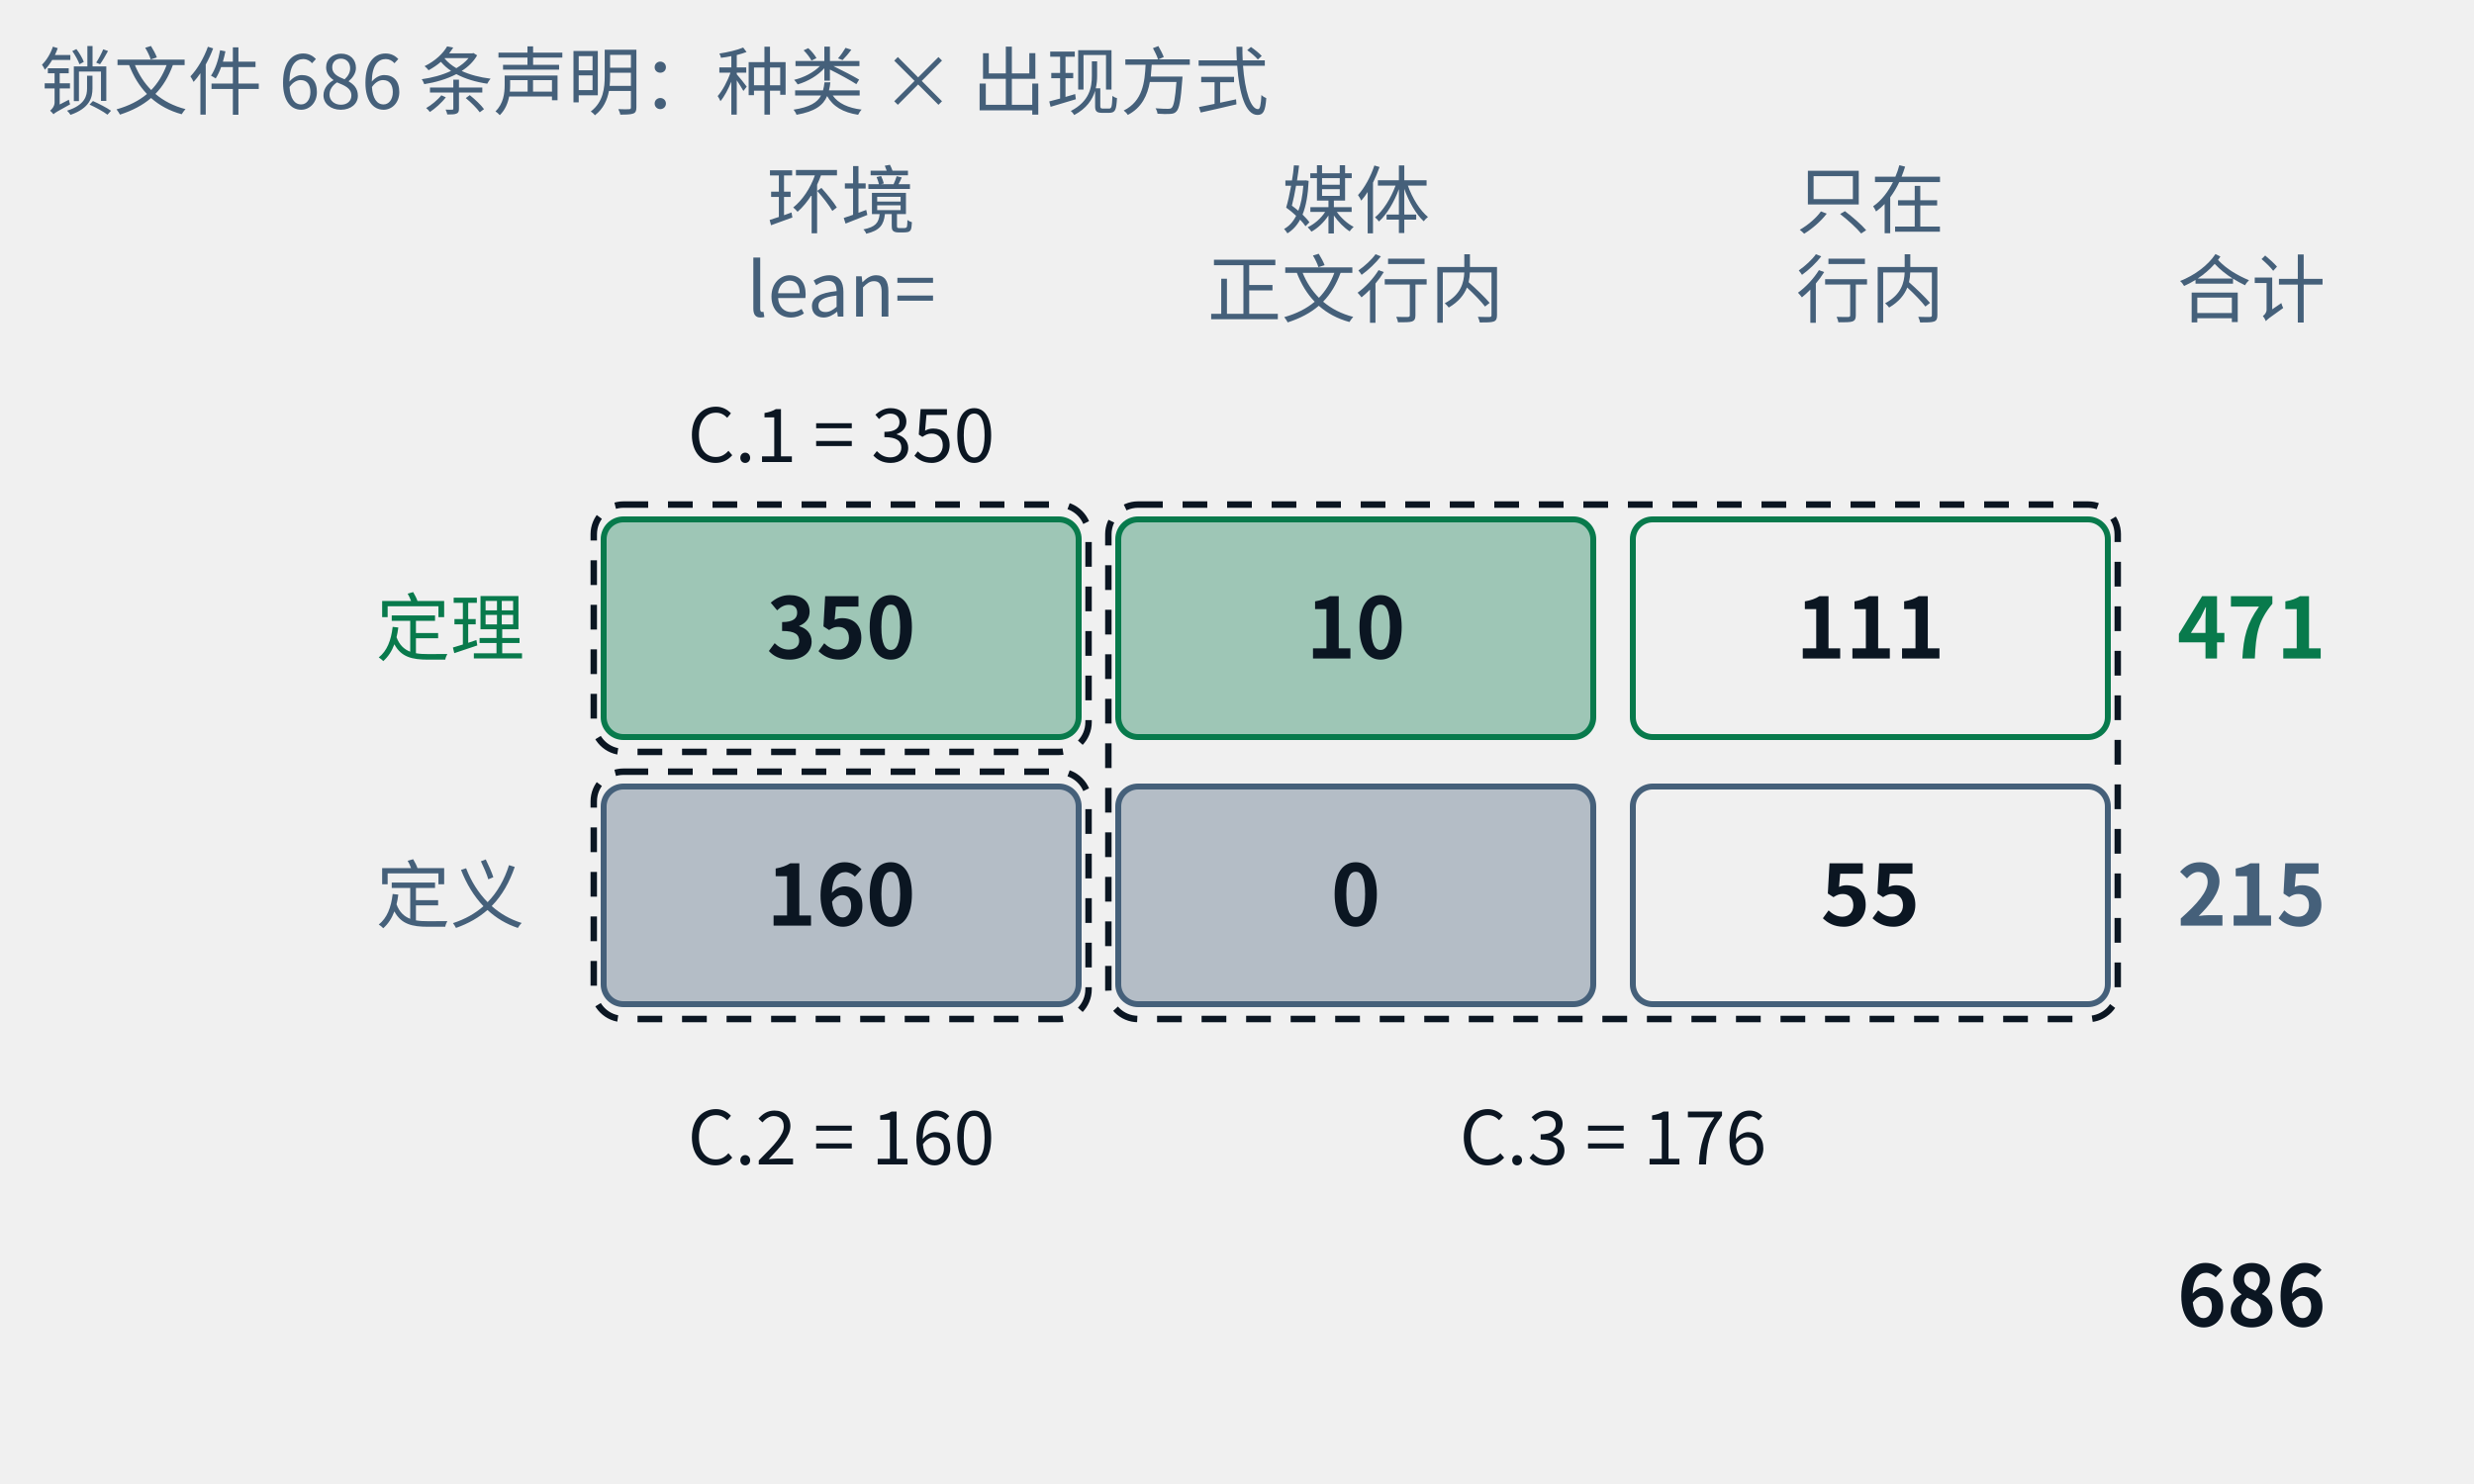
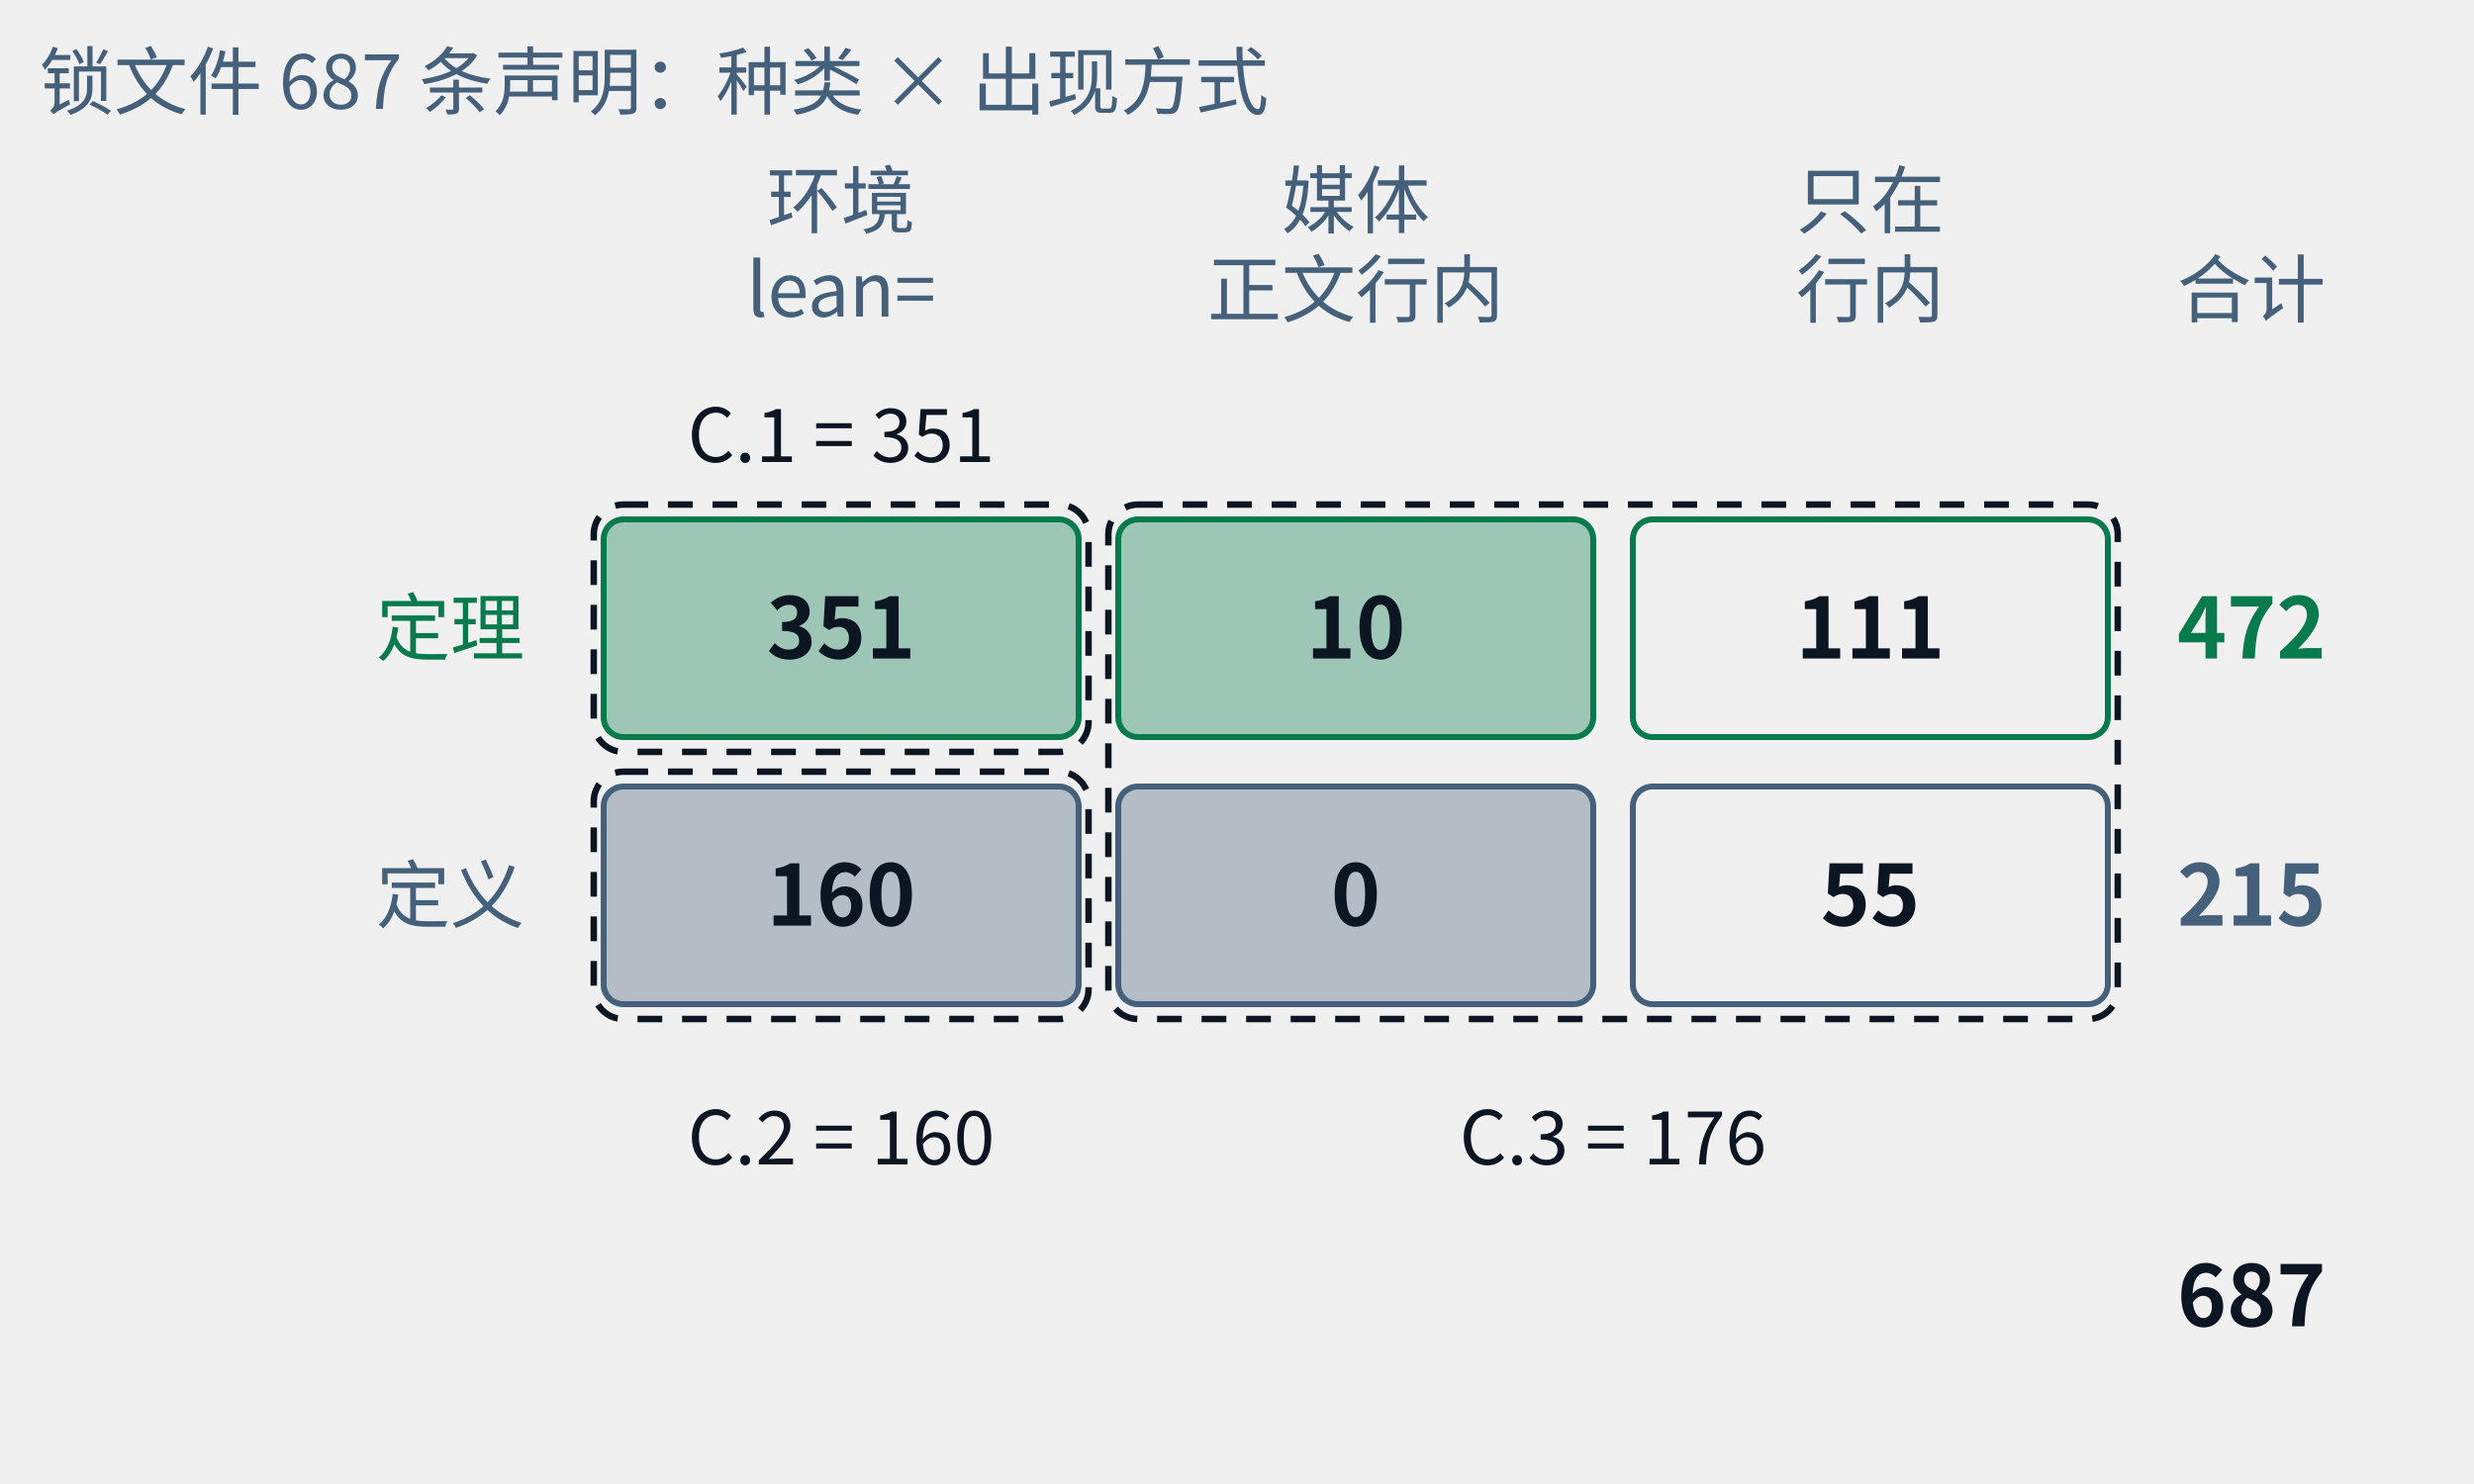
- <svg xmlns="http://www.w3.org/2000/svg" class="tr-fig" data-tr-fig="appc-ledger" data-lang="zh" viewBox="0 0 500 300" width="500" height="300" font-family="'Noto Sans SC', 'Noto Sans CJK SC', 'Source Sans 3', 'PingFang SC', 'Microsoft YaHei', system-ui, sans-serif" role="img" aria-label="一张两行三列的账：行是定理与定义，列是“任意 ::: 环境头以 lean= 引用（包括 example 环境）”“由媒体引用、正文只以行内链接提到”“只在行内链接里出现”。定理一行是 350、10、111，合计 471；定义一行是 160、0、55，合计 215；总计 686。三个虚线框标出附录 C 的三张索引：C.1 = 350，C.2 = 160，C.3 = 10 + 111 + 0 + 55 = 176。">
+ <svg xmlns="http://www.w3.org/2000/svg" class="tr-fig" data-tr-fig="appc-ledger" data-lang="zh" viewBox="0 0 500 300" width="500" height="300" font-family="'Noto Sans SC', 'Noto Sans CJK SC', 'Source Sans 3', 'PingFang SC', 'Microsoft YaHei', system-ui, sans-serif" role="img" aria-label="一张两行三列的账：行是定理与定义，列是“任意 ::: 环境头以 lean= 引用（包括 example 环境）”“由媒体引用、正文只以行内链接提到”“只在行内链接里出现”。定理一行是 351、10、111，合计 472；定义一行是 160、0、55，合计 215；总计 687。三个虚线框标出附录 C 的三张索引：C.1 = 351，C.2 = 160，C.3 = 10 + 111 + 0 + 55 = 176。">
  <style>.ts-ink{stroke:#0b1622}.tf-ink{fill:#0b1622}.ts-dim{stroke:#45607a}.tf-dim{fill:#45607a}.ts-faint{stroke:#9db3c4}.tf-faint{fill:#9db3c4}.ts-edge{stroke:#b9d0dd}.tf-edge{fill:#b9d0dd}.ts-hot{stroke:#5f9bb5}.tf-hot{fill:#5f9bb5}.ts-bg{stroke:#ffffff}.tf-bg{fill:#ffffff}.ts-panel{stroke:#eef5f9}.tf-panel{fill:#eef5f9}.ts-sheet{stroke:#f7fbfd}.tf-sheet{fill:#f7fbfd}.ts-cyan{stroke:#007c8a}.tf-cyan{fill:#007c8a}.ts-magenta{stroke:#b0128f}.tf-magenta{fill:#b0128f}.ts-amber{stroke:#946200}.tf-amber{fill:#946200}.ts-violet{stroke:#5a45c8}.tf-violet{fill:#5a45c8}.ts-ok{stroke:#087a4c}.tf-ok{fill:#087a4c}.ts-warn{stroke:#c21f3a}.tf-warn{fill:#c21f3a}.ts-blue{stroke:#1d5fd0}.tf-blue{fill:#1d5fd0}.ts-orange{stroke:#b85410}.tf-orange{fill:#b85410}.ts-sigma{stroke:#28405a}.tf-sigma{fill:#28405a}@media (prefers-color-scheme:dark){.ts-ink{stroke:#d4efff}.tf-ink{fill:#d4efff}.ts-dim{stroke:#6f8ea5}.tf-dim{fill:#6f8ea5}.ts-faint{stroke:#34506a}.tf-faint{fill:#34506a}.ts-edge{stroke:#143049}.tf-edge{fill:#143049}.ts-hot{stroke:#1f5d7c}.tf-hot{fill:#1f5d7c}.ts-bg{stroke:#03060c}.tf-bg{fill:#03060c}.ts-panel{stroke:#07101b}.tf-panel{fill:#07101b}.ts-sheet{stroke:#050c16}.tf-sheet{fill:#050c16}.ts-cyan{stroke:#19f0ff}.tf-cyan{fill:#19f0ff}.ts-magenta{stroke:#ff2fd0}.tf-magenta{fill:#ff2fd0}.ts-amber{stroke:#ffc83d}.tf-amber{fill:#ffc83d}.ts-violet{stroke:#9d8cff}.tf-violet{fill:#9d8cff}.ts-ok{stroke:#46ffb2}.tf-ok{fill:#46ffb2}.ts-warn{stroke:#ff5064}.tf-warn{fill:#ff5064}.ts-blue{stroke:#2a7bff}.tf-blue{fill:#2a7bff}.ts-orange{stroke:#ff8a3c}.tf-orange{fill:#ff8a3c}.ts-sigma{stroke:#cfe3ff}.tf-sigma{fill:#cfe3ff}}</style>
  <text class="tf-dim" x="170" y="46" font-size="15" text-anchor="middle">环境</text>
  <text class="tf-dim" x="170" y="64" font-size="15" text-anchor="middle">lean=</text>
  <text class="tf-dim" x="274" y="46" font-size="15" text-anchor="middle">媒体</text>
  <text class="tf-dim" x="274" y="64" font-size="15" text-anchor="middle">正文行内</text>
  <text class="tf-dim" x="378" y="46" font-size="15" text-anchor="middle">只在</text>
  <text class="tf-dim" x="378" y="64" font-size="15" text-anchor="middle">行内</text>
  <text class="tf-dim" x="440" y="64" font-size="15">合计</text>
  <text class="tf-ok" x="106" y="132.4" font-size="15" text-anchor="end">定理</text>
  <rect x="122" y="105" width="96" height="44" rx="4" class="ts-ok tf-ok" stroke-width="1.2" fill-opacity="0.35" />
-   <text class="tf-ink" x="170" y="133.12" font-size="17" text-anchor="middle" font-weight="600">350</text>
+   <text class="tf-ink" x="170" y="133.12" font-size="17" text-anchor="middle" font-weight="600">351</text>
  <rect x="226" y="105" width="96" height="44" rx="4" class="ts-ok tf-ok" stroke-width="1.2" fill-opacity="0.35" />
  <text class="tf-ink" x="274" y="133.12" font-size="17" text-anchor="middle" font-weight="600">10</text>
  <rect x="330" y="105" width="96" height="44" rx="4" class="ts-ok" stroke-width="1.2" fill="none" />
  <text class="tf-ink" x="378" y="133.12" font-size="17" text-anchor="middle" font-weight="600">111</text>
-   <text class="tf-ok" x="440" y="133.12" font-size="17" font-weight="600">471</text>
+   <text class="tf-ok" x="440" y="133.12" font-size="17" font-weight="600">472</text>
  <text class="tf-dim" x="106" y="186.4" font-size="15" text-anchor="end">定义</text>
  <rect x="122" y="159" width="96" height="44" rx="4" class="ts-dim tf-dim" stroke-width="1.2" fill-opacity="0.35" />
  <text class="tf-ink" x="170" y="187.12" font-size="17" text-anchor="middle" font-weight="600">160</text>
  <rect x="226" y="159" width="96" height="44" rx="4" class="ts-dim tf-dim" stroke-width="1.2" fill-opacity="0.35" />
  <text class="tf-ink" x="274" y="187.12" font-size="17" text-anchor="middle" font-weight="600">0</text>
  <rect x="330" y="159" width="96" height="44" rx="4" class="ts-dim" stroke-width="1.2" fill="none" />
  <text class="tf-ink" x="378" y="187.12" font-size="17" text-anchor="middle" font-weight="600">55</text>
  <text class="tf-dim" x="440" y="187.12" font-size="17" font-weight="600">215</text>
-   <text class="tf-ink" x="440" y="268.12" font-size="17" font-weight="600">686</text>
+   <text class="tf-ink" x="440" y="268.12" font-size="17" font-weight="600">687</text>
  <rect x="120" y="102" width="100" height="50" rx="6" class="ts-ink" stroke-width="1.3" stroke-dasharray="5 4" fill="none" />
  <rect x="120" y="156" width="100" height="50" rx="6" class="ts-ink" stroke-width="1.3" stroke-dasharray="5 4" fill="none" />
  <rect x="224" y="102" width="204" height="104" rx="6" class="ts-ink" stroke-width="1.3" stroke-dasharray="5 4" fill="none" />
-   <text class="tf-ink" x="170" y="93.4" font-size="15" text-anchor="middle">C.1 = 350</text>
+   <text class="tf-ink" x="170" y="93.4" font-size="15" text-anchor="middle">C.1 = 351</text>
  <text class="tf-ink" x="170" y="235.4" font-size="15" text-anchor="middle">C.2 = 160</text>
  <text class="tf-ink" x="326" y="235.4" font-size="15" text-anchor="middle">C.3 = 176</text>
-   <text class="tf-dim" x="8" y="22" font-size="15">锁文件 686 条声明：种类 × 出现方式</text>
+   <text class="tf-dim" x="8" y="22" font-size="15">锁文件 687 条声明：种类 × 出现方式</text>
</svg>
